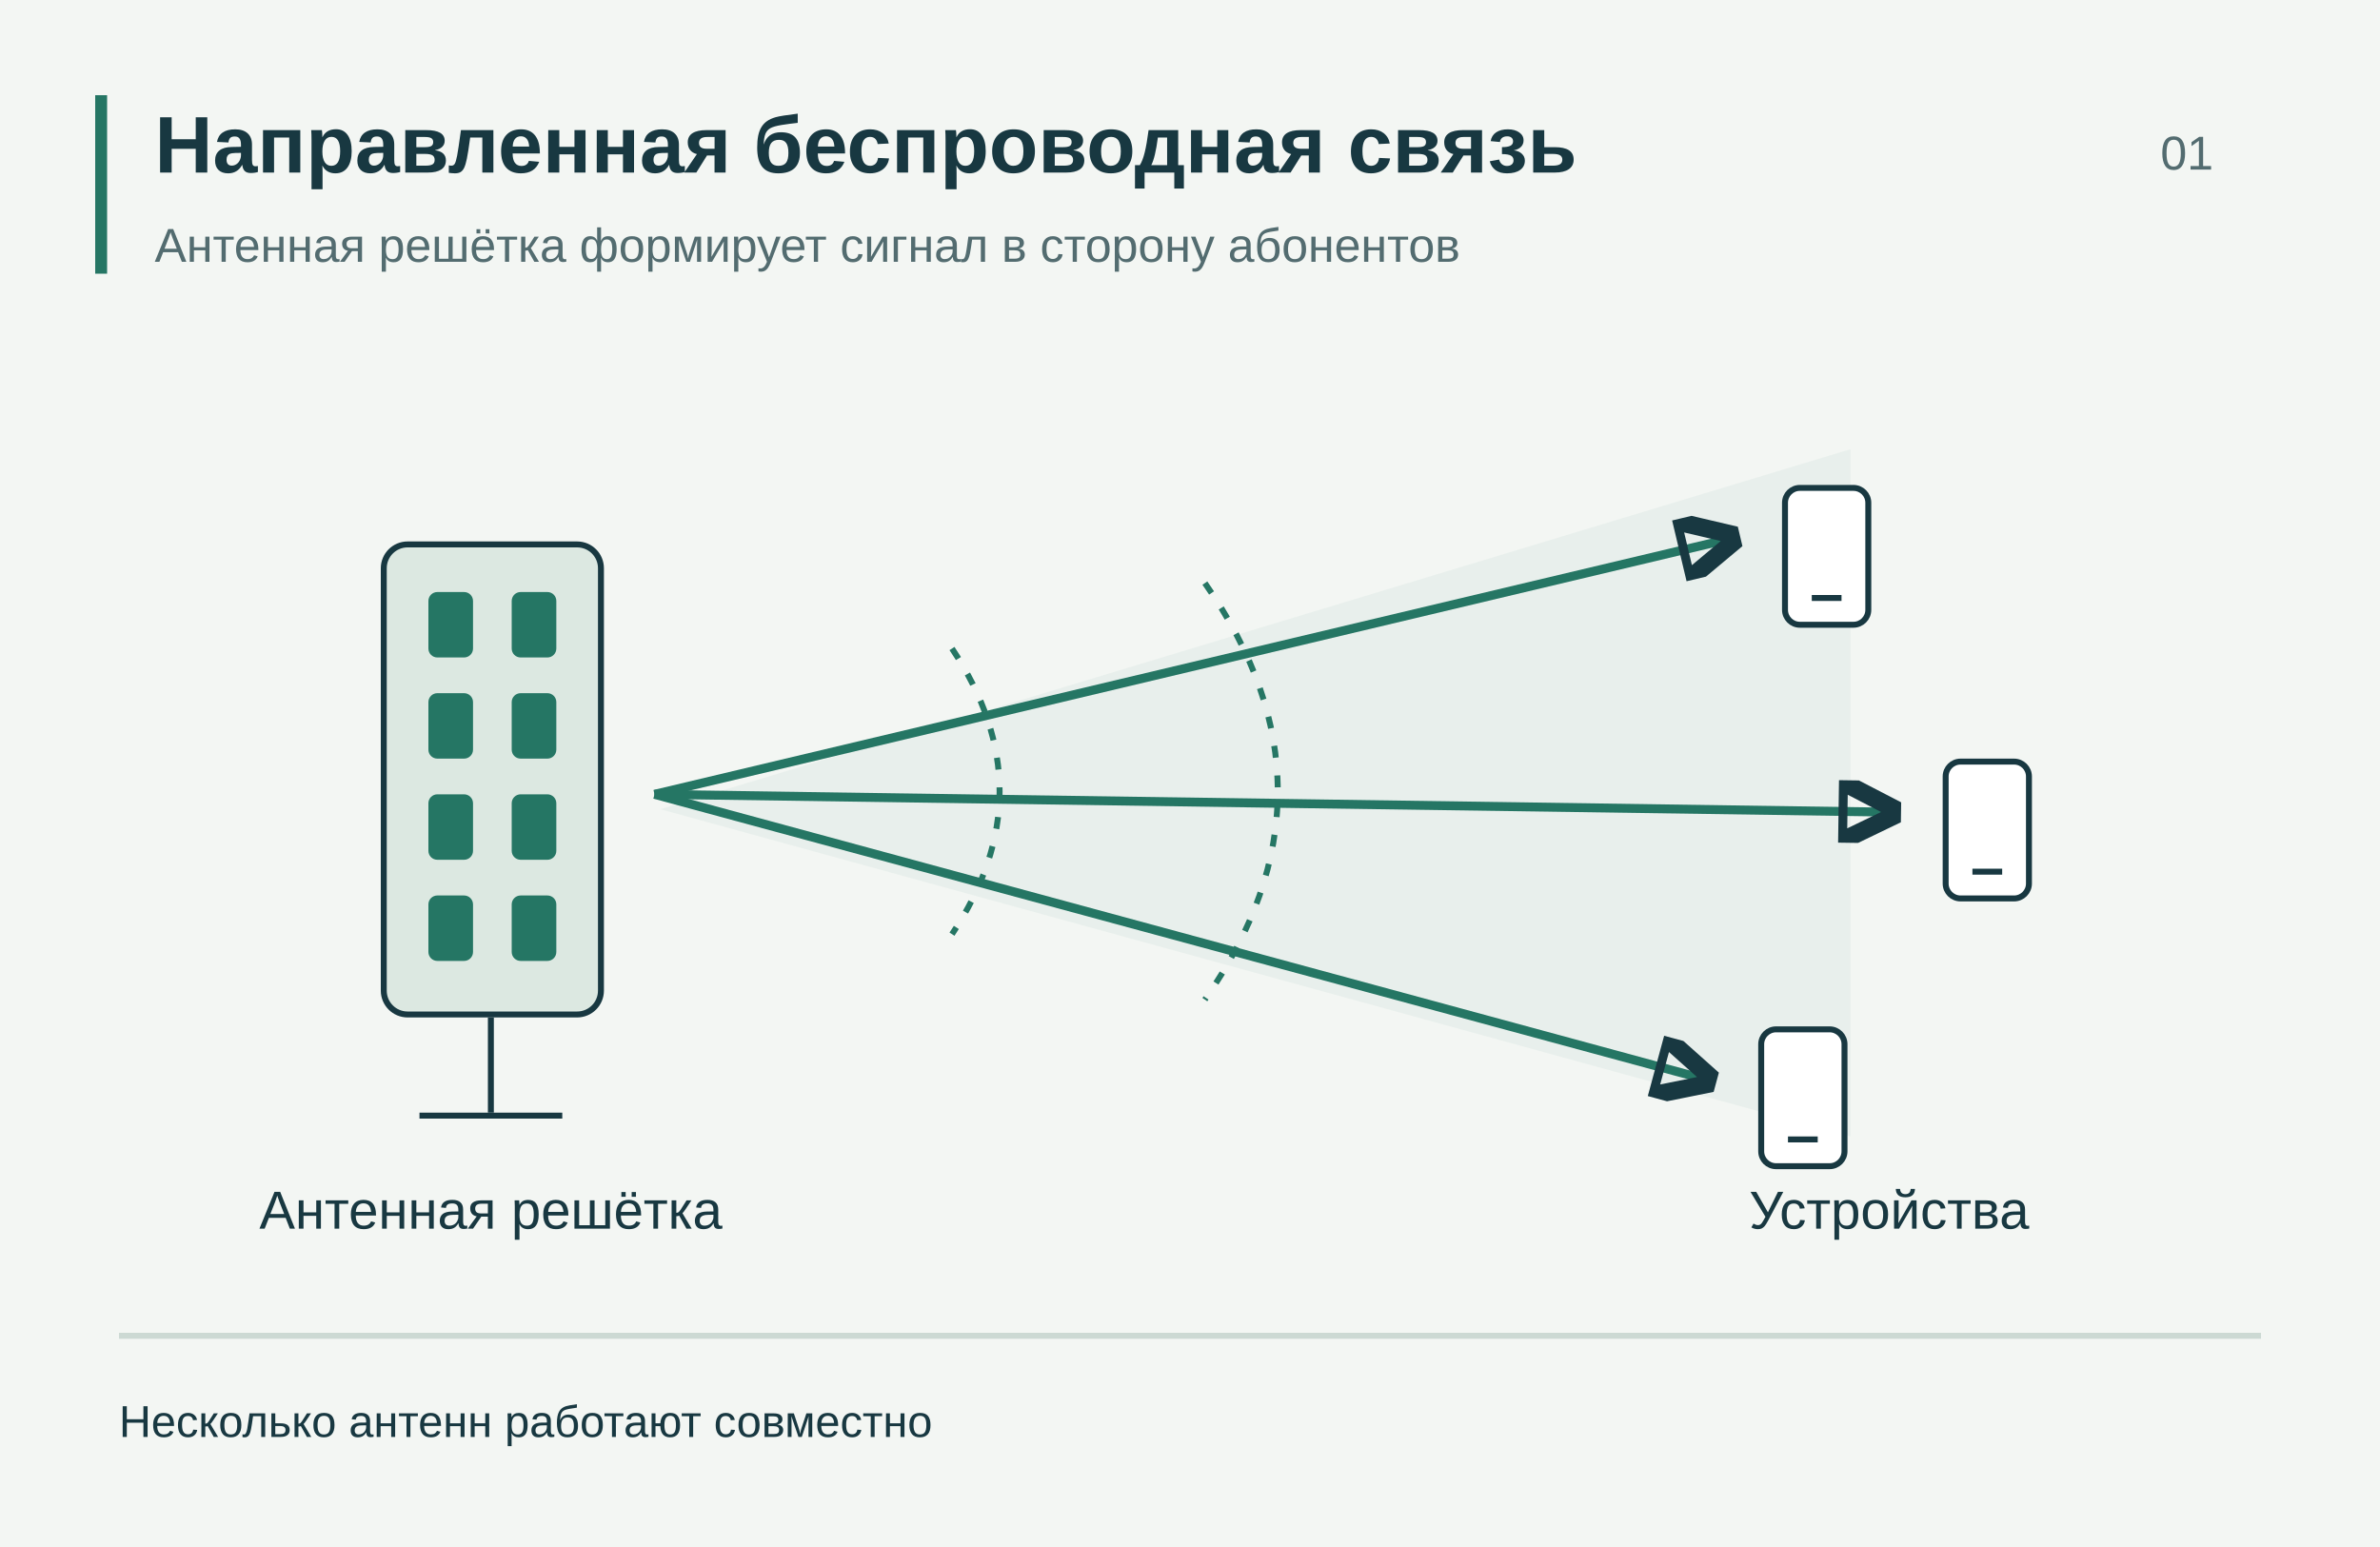
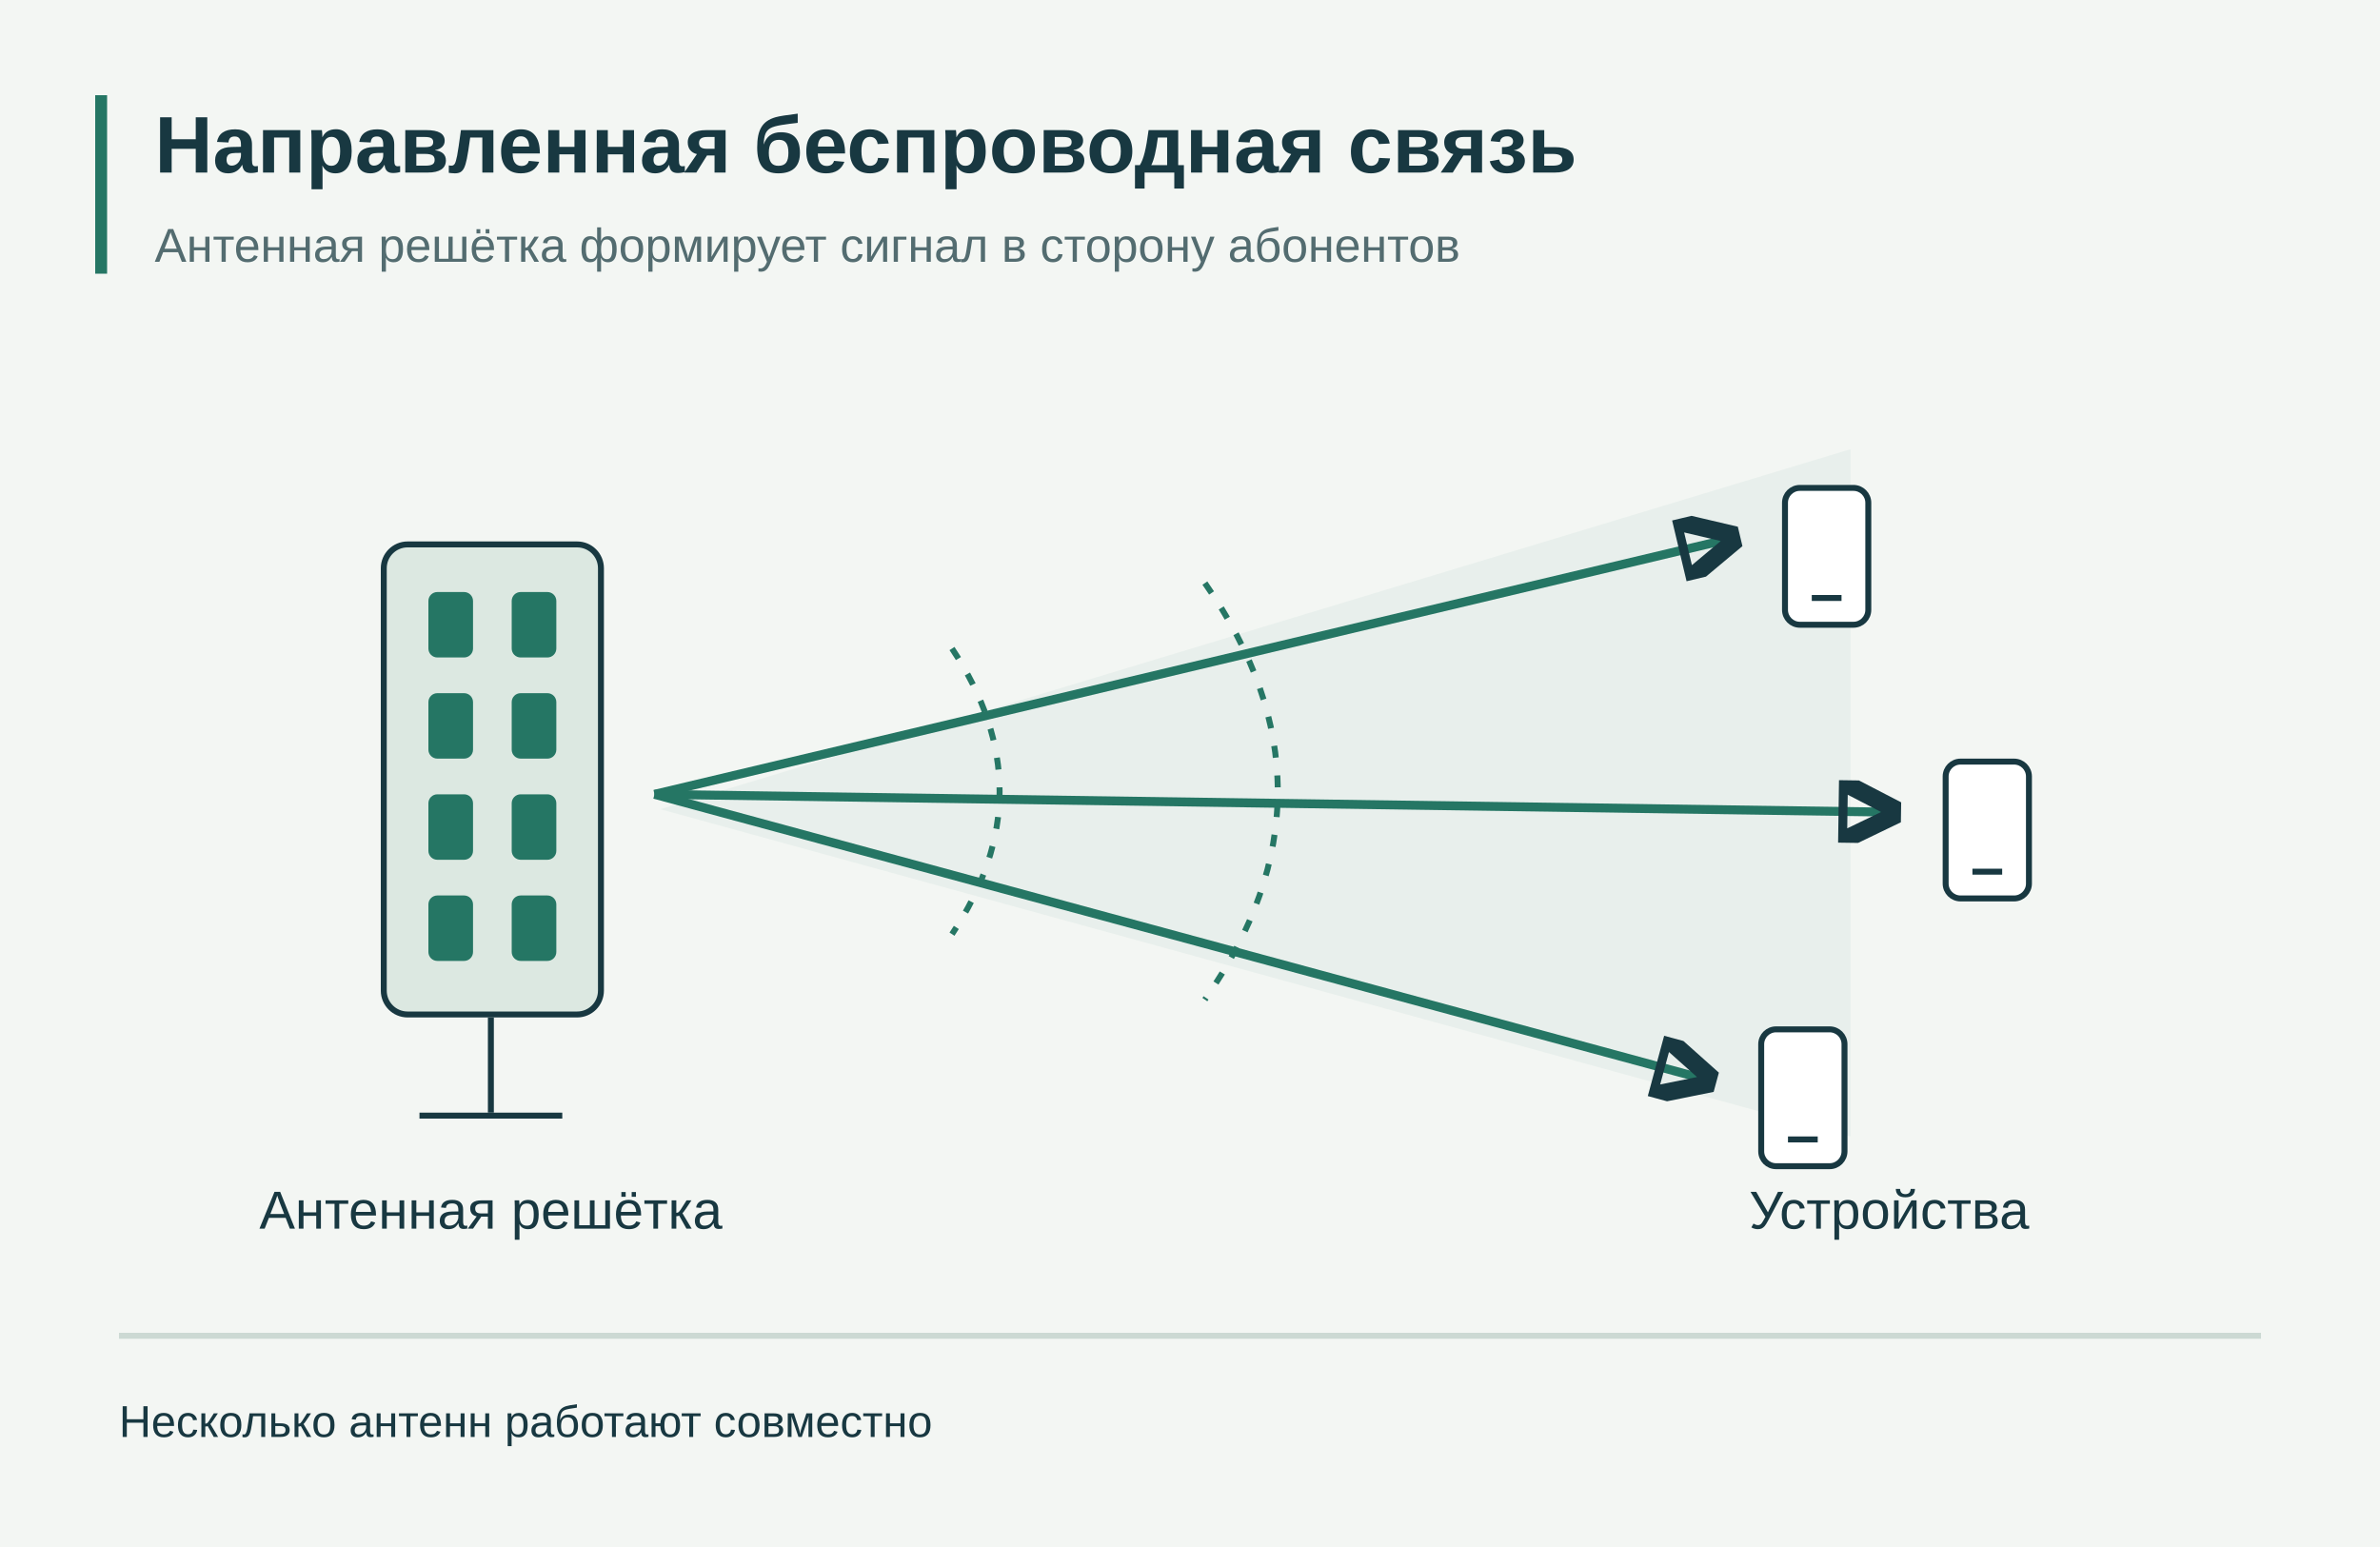
<svg xmlns="http://www.w3.org/2000/svg" viewBox="0 0 800 520" role="img" aria-labelledby="title desc">
  <defs>
    <marker id="arrow" markerWidth="7" markerHeight="7" refX="6" refY="3.5" orient="auto">
      <path d="M0 0L7 3.5L0 7Z" fill="#257664" />
    </marker>
  </defs>
  <style>text{font-family:Arial,sans-serif;fill:#183841;font-size:18px}path{fill:none;stroke:#183841;stroke-width:2}circle{fill:#fff;stroke:#183841;stroke-width:2}.muted{fill:#536c70;font-size:16px}.signal{stroke:#257664;stroke-width:3}.accent{fill:#257664}.head{font-size:27px;font-weight:700}.small{font-size:15px}</style>
  <rect x="0" y="0" width="800" height="520" fill="#f3f6f3" />
  <rect x="32" y="32" width="4" height="60" fill="#257664" />
  <text x="52" y="58" class="head">Направленная беспроводная связь</text>
  <text x="52" y="88" class="muted">Антенная решётка формирует сигнал в сторону абонентов</text>
-   <text x="744" y="57" text-anchor="end" class="muted">01</text>
  <path d="M222 272L622 151L622 382Z" style="fill:#2576640d;stroke:none" />
  <rect x="129" y="183" width="73" height="158" rx="8" fill="#dce8e1" stroke="#183841" stroke-width="2" />
  <rect x="144" y="199" width="15" height="22" rx="3" fill="#257664" />
  <rect x="172" y="199" width="15" height="22" rx="3" fill="#257664" />
  <rect x="144" y="233" width="15" height="22" rx="3" fill="#257664" />
  <rect x="172" y="233" width="15" height="22" rx="3" fill="#257664" />
  <rect x="144" y="267" width="15" height="22" rx="3" fill="#257664" />
  <rect x="172" y="267" width="15" height="22" rx="3" fill="#257664" />
  <rect x="144" y="301" width="15" height="22" rx="3" fill="#257664" />
  <rect x="172" y="301" width="15" height="22" rx="3" fill="#257664" />
  <path d="M165 342L165 374" />
  <path d="M141 375L189 375" />
  <path d="M220 267L582 181" class="signal" marker-end="url(#arrow)" />
  <rect x="600" y="164" width="28" height="46" rx="5" fill="#fff" stroke="#183841" stroke-width="2" />
  <path d="M609 201L619 201" />
  <path d="M220 267L636 273" class="signal" marker-end="url(#arrow)" />
  <rect x="654" y="256" width="28" height="46" rx="5" fill="#fff" stroke="#183841" stroke-width="2" />
  <path d="M663 293L673 293" />
  <path d="M220 267L574 363" class="signal" marker-end="url(#arrow)" />
  <rect x="592" y="346" width="28" height="46" rx="5" fill="#fff" stroke="#183841" stroke-width="2" />
  <path d="M601 383L611 383" />
  <path d="M320 218Q352 266 320 314M405 196Q454 266 405 336" style="stroke:#257664;stroke-width:2;stroke-dasharray:4 6" />
  <text x="165" y="413" text-anchor="middle">Антенная решётка</text>
  <text x="635" y="413" text-anchor="middle">Устройства</text>
  <path d="M40 449L760 449" style="stroke:#ccd9d3" />
  <text x="40" y="483" class="small">Несколько антенн работают совместно</text>
</svg>
